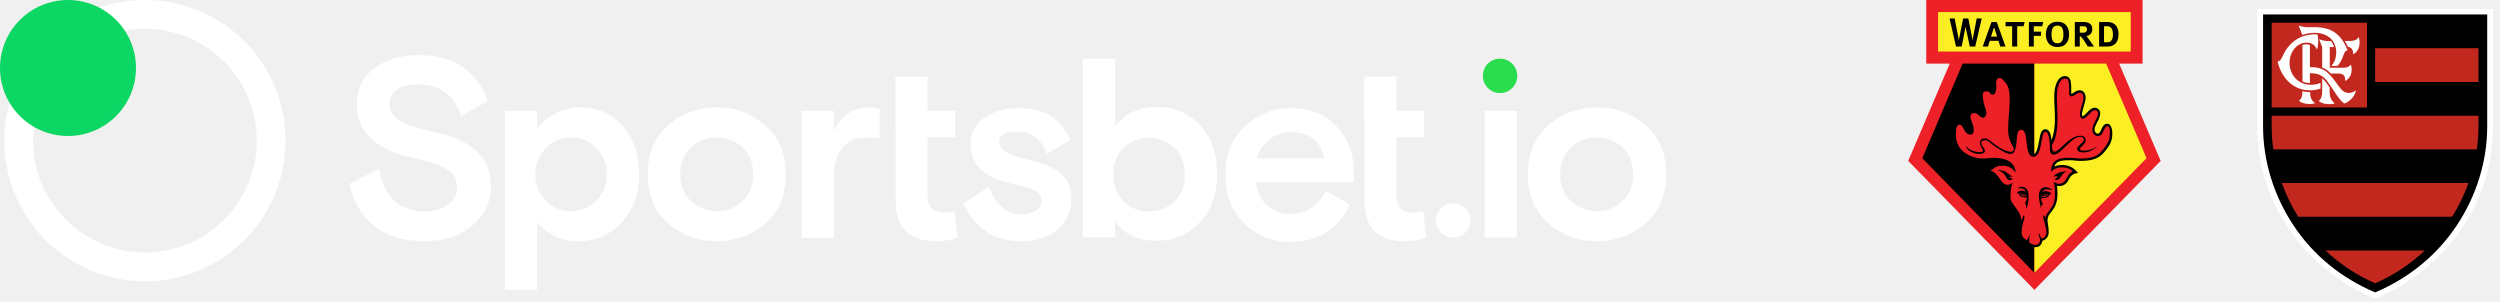
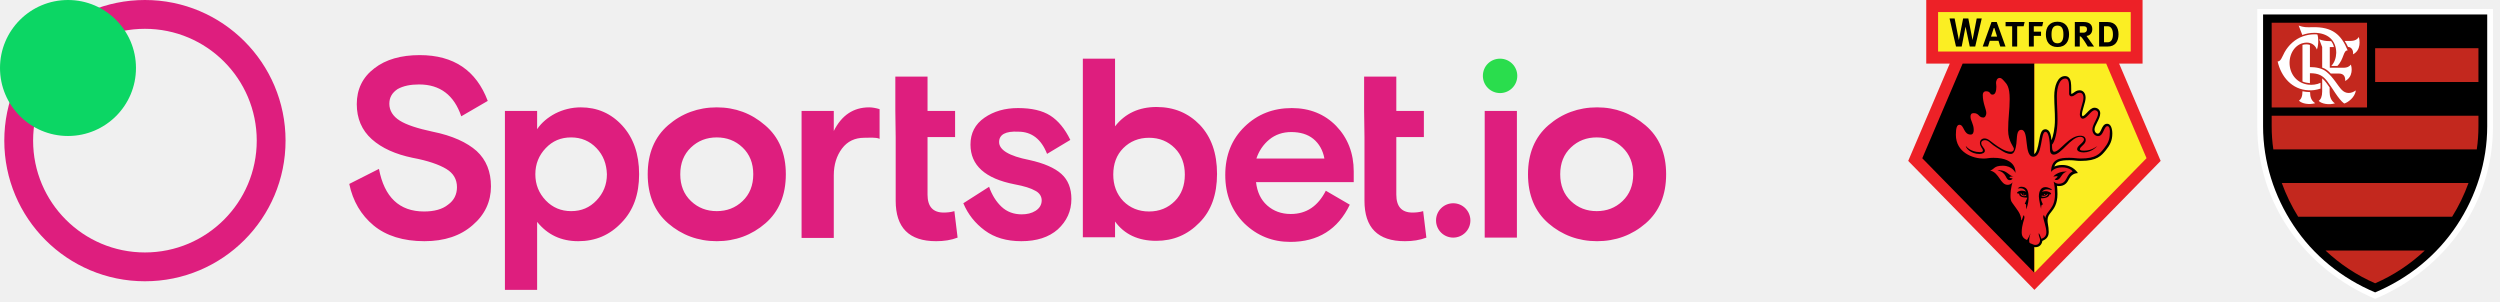
<svg xmlns="http://www.w3.org/2000/svg" width="414" height="50" viewBox="0 0 414 50" fill="none">
  <path d="M393.324 47.488C382.742 42.882 375.642 32.52 375.642 20.952V3.325H410.978V20.952C410.978 32.52 403.878 42.882 393.324 47.488ZM412.842 20.952V1.489H373.806V20.952C373.806 33.699 381.673 44.554 393.324 49.489C404.947 44.582 412.842 33.726 412.842 20.952Z" fill="white" />
  <path fill-rule="evenodd" clip-rule="evenodd" d="M393.324 48.42C398.834 46.09 403.549 42.306 406.866 37.29C410.045 32.493 411.882 26.791 411.882 20.924V2.393H393.324H374.765V20.924C374.765 26.791 376.602 32.493 379.782 37.29C383.099 42.334 387.814 46.09 393.324 48.42Z" fill="black" />
  <path fill-rule="evenodd" clip-rule="evenodd" d="M410.155 24.735H376.465C376.273 23.474 376.19 22.186 376.19 20.897V19.17H410.429V20.897C410.429 22.186 410.347 23.474 410.155 24.735ZM380.577 35.892H406.071C407.167 34.138 408.072 32.273 408.785 30.3H377.863C378.575 32.246 379.48 34.138 380.577 35.892ZM393.324 46.912C390.281 45.596 387.485 43.732 385.1 41.484H393.324H401.547C399.163 43.732 396.366 45.596 393.324 46.912ZM393.324 13.578H410.429V7.986H393.324V13.578ZM376.19 17.799H391.98V3.764H376.19V17.799Z" fill="#C3281E" />
  <path fill-rule="evenodd" clip-rule="evenodd" d="M381.289 15.113C381.289 15.99 381.07 16.401 380.714 16.675C381.18 17.169 382.413 17.388 383.4 17.087C382.742 16.675 382.55 16.045 382.55 15.25C382.112 15.25 381.701 15.195 381.289 15.113ZM385.785 15.277V14.482C385.429 13.962 385.018 13.358 384.552 12.975V15.168C384.552 15.963 384.332 16.456 383.976 16.703C384.442 17.196 385.675 17.416 386.662 17.114C386.004 16.675 385.785 15.935 385.785 15.277ZM389.65 9C391.048 8.315 390.774 6.56 390.61 6.121C390.39 6.533 389.952 6.779 389.184 6.779H388.28C388.472 7.081 388.663 7.41 388.828 7.766C389.541 7.794 389.76 8.561 389.65 9ZM387.348 12.18C388.115 12.18 388.417 12.701 388.362 13.413C389.705 12.701 389.486 11.138 389.294 10.699C389.075 10.974 388.773 11.22 388.033 11.22H385.813V7.794H386.498C386.416 7.41 386.251 7.081 386.032 6.807H385.73C385.155 6.807 384.634 6.725 384.058 6.505L384.552 7.794V11.193C385.155 11.385 385.566 11.741 385.977 12.18H387.348ZM386.059 10.919H387.074C388.197 9.767 388.006 8.342 388.773 8.342C387.704 5.71 386.224 4.422 382.934 4.504C381.947 4.532 381.454 4.532 380.659 4.23L381.262 5.793C381.838 5.573 382.55 5.436 383.263 5.436C385.401 5.436 386.882 6.615 386.882 8.753C386.854 9.575 386.607 10.343 386.059 10.919ZM379.151 10.398C379.151 12.262 380.357 13.77 382.221 14.016C382.907 14.099 383.647 14.016 384.277 13.715V14.674C383.592 14.894 382.934 15.003 382.276 14.948C379.562 14.839 377.753 12.728 377.177 10.179C377.698 10.179 377.89 9.466 378.329 8.643C378.987 7.465 380.083 6.45 381.372 6.012C381.92 5.82 382.578 5.683 383.263 5.683C383.428 5.683 383.592 5.683 383.757 5.71C383.976 6.286 383.948 7.602 383.674 8.205C383.373 7.41 382.715 7.054 382.002 7.054C380.248 7.081 379.151 8.698 379.151 10.398ZM382.523 7.437V11.111C383.428 11.111 384.497 11.248 385.292 11.906C386.443 12.865 387.074 14.099 387.731 14.811C388.444 15.606 389.349 15.524 390.116 14.976C390.007 16.127 388.773 17.004 388.197 17.142C387.238 16.456 386.196 14.482 385.401 13.468C384.661 12.509 383.976 12.125 382.523 12.125V13.77C382.084 13.742 381.673 13.66 381.289 13.495V7.437C381.701 7.328 382.112 7.3 382.523 7.437Z" fill="white" />
  <path fill-rule="evenodd" clip-rule="evenodd" d="M336.898 48L357.806 26.647L350.929 10.535H354.809V0H318.987V10.535H322.877L316 26.647L336.898 48Z" fill="#ED2127" />
  <path fill-rule="evenodd" clip-rule="evenodd" d="M320.947 2.002C320.947 4.015 320.947 6.52 320.947 8.533C321.912 8.533 351.884 8.533 352.849 8.533C352.849 6.52 352.849 4.015 352.849 2.002C349.554 2.002 324.252 2.002 320.947 2.002Z" fill="#FBEE23" />
  <path fill-rule="evenodd" clip-rule="evenodd" d="M336.898 10.535H325.012C323.185 14.802 319.028 24.55 318.33 26.207C319.931 27.842 334.599 42.832 336.898 45.18V10.535V10.535Z" fill="black" />
  <path fill-rule="evenodd" clip-rule="evenodd" d="M348.784 10.535H336.898V45.17C339.197 42.822 353.865 27.842 355.466 26.196C354.768 24.55 350.611 14.802 348.784 10.535Z" fill="#FBEE23" />
  <path fill-rule="evenodd" clip-rule="evenodd" d="M325.495 4.413L326.193 7.705H327.096L328.174 3.061H327.342L326.654 6.635L325.956 3.061H325.094L324.386 6.635L323.688 3.061H322.846L323.914 7.705H324.858L325.495 4.413Z" fill="black" />
  <path fill-rule="evenodd" clip-rule="evenodd" d="M329.713 6.059L330.216 4.476L330.719 6.059H329.713ZM331.242 7.705H332.115L330.657 3.648H329.795L328.338 7.705H329.21L329.508 6.761H330.955L331.242 7.705Z" fill="black" />
  <path fill-rule="evenodd" clip-rule="evenodd" d="M332.125 3.648V4.35H333.213V7.705H334.045V4.35H335.112L335.276 3.648H332.125Z" fill="black" />
  <path fill-rule="evenodd" clip-rule="evenodd" d="M335.985 3.648V7.705H336.796V5.944H337.996V5.241H336.796V4.35H338.191L338.356 3.648H335.985Z" fill="black" />
  <path fill-rule="evenodd" clip-rule="evenodd" d="M340.716 7.17C339.926 7.17 339.731 6.51 339.731 5.703C339.731 4.895 339.926 4.235 340.716 4.235C341.507 4.235 341.702 4.895 341.702 5.703C341.702 6.51 341.507 7.17 340.716 7.17ZM340.716 3.596C339.362 3.596 338.797 4.539 338.797 5.692C338.797 6.856 339.362 7.789 340.716 7.789C342.071 7.789 342.636 6.845 342.636 5.692C342.636 4.539 342.071 3.596 340.716 3.596Z" fill="black" />
  <path fill-rule="evenodd" clip-rule="evenodd" d="M345.038 5.409H344.412V4.35H345.038C345.263 4.35 345.602 4.382 345.602 4.843C345.602 5.304 345.263 5.409 345.038 5.409ZM345.551 5.986V5.944C345.818 5.944 346.485 5.682 346.485 4.822C346.485 3.952 345.838 3.648 345.099 3.648H343.59V7.705H344.412V6.017H344.483C344.761 6.017 345.736 7.705 345.736 7.705H346.772L345.551 5.986Z" fill="black" />
  <path fill-rule="evenodd" clip-rule="evenodd" d="M349.051 7.002H348.425V4.35H349.051C349.595 4.35 349.903 4.885 349.903 5.682C349.913 6.489 349.595 7.002 349.051 7.002ZM349.031 3.648H347.614V7.705H349.031C350.293 7.705 350.827 6.835 350.827 5.682C350.827 4.528 350.293 3.648 349.031 3.648Z" fill="black" />
  <path fill-rule="evenodd" clip-rule="evenodd" d="M330.175 13.732C330.175 13.858 330.185 13.931 330.195 14.005C330.206 14.078 330.216 14.162 330.216 14.351C330.216 14.969 330.072 15.263 329.98 15.263C329.959 15.263 329.949 15.263 329.939 15.263C329.929 15.252 329.908 15.221 329.888 15.2C329.723 14.959 329.498 14.707 328.892 14.707C328.327 14.707 327.958 15.116 327.958 15.713C327.958 16.605 328.173 17.317 328.358 17.894C328.461 18.229 328.553 18.523 328.553 18.712C328.553 18.869 328.481 19.015 328.44 19.047C328.225 19.047 328.143 18.974 327.989 18.816C327.783 18.607 327.496 18.313 326.849 18.313C326.572 18.313 325.936 18.407 325.936 19.299C325.936 19.686 326.069 20.022 326.192 20.336C326.326 20.672 326.47 21.028 326.47 21.489C326.47 21.531 326.47 21.856 326.367 21.856C325.956 21.856 325.802 21.594 325.556 21.133C325.351 20.735 325.094 20.232 324.489 20.232C323.503 20.232 323.503 21.73 323.503 22.297C323.503 25.483 326.459 26.636 328.451 26.636C328.83 26.636 329.046 26.605 329.261 26.573C329.477 26.542 329.693 26.511 330.103 26.511C331.314 26.511 332.228 26.752 332.772 27.223C332.464 27.108 332.105 27.024 331.674 27.024C330.637 27.024 330.247 27.276 329.888 27.58C329.754 27.695 329.651 27.779 329.467 27.831L327.989 28.261L329.487 28.607C330.113 28.754 330.462 29.257 330.822 29.781C331.212 30.347 331.653 30.987 332.464 30.987C332.536 30.987 332.608 30.976 332.679 30.966C332.608 31.354 332.556 31.857 332.556 32.433C332.556 33.261 332.751 33.586 333.018 33.922L333.141 34.09C333.254 34.268 333.377 34.435 333.501 34.593C333.932 35.169 334.332 35.714 334.332 36.469C334.332 36.867 334.353 37.192 334.373 37.496C334.394 37.811 334.404 38.104 334.404 38.471C334.404 39.572 335.153 39.918 335.553 40.107C335.595 40.128 335.646 40.148 335.677 40.169C335.759 40.547 336.118 40.673 336.344 40.746L336.426 40.778L336.508 40.809C336.621 40.861 336.785 40.935 337.073 40.935C337.822 40.935 338.15 40.369 338.212 39.897C338.222 39.886 338.243 39.886 338.253 39.876C338.581 39.729 339.269 39.415 339.269 38.429C339.269 37.916 339.208 37.528 339.146 37.182C339.105 36.93 339.074 36.71 339.074 36.49C339.074 35.861 339.32 35.547 339.669 35.117C340.131 34.53 340.716 33.796 340.716 32.15C340.716 31.563 340.686 31.123 340.645 30.777C340.737 30.798 340.84 30.819 340.932 30.819C341.999 30.819 342.369 30.159 342.636 29.624C343.139 28.607 344.104 28.67 344.104 28.67C344.104 28.67 343.334 27.318 341.507 27.318C340.952 27.318 340.521 27.433 340.193 27.58C340.347 27.14 340.593 26.94 340.809 26.825C341.312 26.552 342.061 26.532 342.728 26.532C343.139 26.532 343.426 26.563 343.703 26.595C343.97 26.626 344.237 26.647 344.586 26.647C347.286 26.647 347.994 25.777 348.743 24.854C349.379 24.068 349.8 23.313 349.8 22.129C349.8 21.343 349.574 20.494 348.948 20.494C348.404 20.494 348.168 21.018 347.984 21.427C347.758 21.919 347.624 22.129 347.398 22.129C347.101 22.129 346.854 21.825 346.854 21.448C346.854 21.102 347.08 20.661 347.296 20.242C347.542 19.76 347.799 19.257 347.799 18.764C347.799 18.481 347.686 18.24 347.481 18.062C347.306 17.915 347.091 17.841 346.854 17.841C346.372 17.841 345.992 18.25 345.623 18.638C345.387 18.89 345.068 19.225 344.873 19.246C344.832 19.215 344.771 19.068 344.771 18.963C344.771 18.617 344.925 18.114 345.068 17.621C345.222 17.097 345.376 16.594 345.376 16.196C345.376 15.336 344.884 14.948 344.391 14.948C343.95 14.948 343.662 15.158 343.426 15.336C343.252 15.462 343.139 15.535 343.005 15.546C343.005 15.535 342.995 15.535 342.995 15.525C342.995 15.504 342.995 15.116 342.995 15.116C342.995 14.99 342.995 14.864 342.995 14.749C342.995 13.837 342.954 13.219 342.615 12.862C342.451 12.684 342.225 12.6 341.958 12.6C340.737 12.6 340.183 14.256 340.183 15.892C340.183 16.646 340.213 17.317 340.244 17.967C340.275 18.586 340.296 19.173 340.296 19.802C340.296 21.322 339.988 22.569 339.731 23.219C339.649 22.496 339.515 21.406 338.694 21.406C338.007 21.406 337.853 22.297 337.668 23.334C337.504 24.267 337.278 25.536 336.703 25.536C336.231 25.536 336.087 24.655 335.964 23.492C335.831 22.36 335.687 21.07 334.702 21.07C333.624 21.07 333.562 22.496 333.511 23.429C333.501 23.544 333.501 23.691 333.49 23.817C333.223 23.292 332.916 22.391 332.916 21.552C332.916 20.504 332.977 19.676 333.049 18.879C333.111 18.114 333.172 17.328 333.172 16.363C333.172 14.246 332.659 13.669 332.197 13.166L332.166 13.135C331.858 12.799 331.571 12.474 331.119 12.474C330.514 12.485 330.175 13.114 330.175 13.732Z" fill="black" />
  <path fill-rule="evenodd" clip-rule="evenodd" d="M339.782 31.364L339.71 31.479C339.71 31.479 339.341 31.354 339.002 31.354C338.386 31.354 338.161 31.783 338.161 31.783C338.161 31.783 338.366 31.658 338.756 31.658C339.279 31.658 339.669 31.951 339.669 32.056C339.669 32.171 339.505 32.224 339.372 32.224C339.372 32.486 339.023 32.842 337.986 32.842C337.986 33.366 338.304 33.712 338.304 33.869C338.037 33.869 338.007 34.132 338.007 34.593C338.007 34.593 337.637 33.115 337.637 32.528C337.637 31.647 337.986 30.987 338.715 30.987C339.249 30.987 339.782 31.364 339.782 31.364ZM342.01 28.408C342.174 28.408 342.266 28.439 342.266 28.439C341.301 28.618 341.312 29.813 340.532 29.813C340.367 29.813 340.254 29.739 340.254 29.739C340.367 29.519 340.727 29.467 340.727 29.173C340.47 29.173 340.295 29.194 340.049 29.247C340.039 29.152 340.809 28.408 342.01 28.408ZM335.523 34.656V34.016C335.523 33.838 335.451 33.765 335.297 33.765L335.697 32.821V32.727C334.979 32.727 334.363 32.58 334.363 32.056H334.157C334.116 32.056 334.024 32.004 334.024 31.92C334.024 31.857 334.26 31.574 334.835 31.574C335.266 31.574 335.523 31.762 335.523 31.762C335.523 31.762 335.276 31.175 334.619 31.175C334.229 31.175 334.127 31.228 334.127 31.228C334.127 31.228 334.363 30.924 334.681 30.924C335.677 30.924 335.933 31.563 335.933 32.685C335.933 33.88 335.523 34.656 335.523 34.656ZM332.762 29.362C332.762 29.467 333.08 29.54 333.275 29.54C333.275 29.655 333.049 29.834 332.833 29.834C332.023 29.834 332.413 28.544 330.791 28.23C330.791 28.23 330.873 28.188 331.088 28.188C332.372 28.188 332.741 29.205 333.439 29.205C333.234 29.226 332.762 29.236 332.762 29.362ZM349 20.892C348.353 20.892 348.394 22.538 347.439 22.538C346.916 22.538 346.495 22.055 346.495 21.458C346.495 20.588 347.439 19.582 347.439 18.774C347.439 18.428 347.152 18.25 346.895 18.25C346.259 18.25 345.612 19.655 344.904 19.655C344.576 19.655 344.422 19.215 344.422 18.974C344.422 18.187 345.017 16.909 345.017 16.206C345.017 15.64 344.771 15.357 344.432 15.357C343.806 15.357 343.601 15.955 343.005 15.955C342.779 15.955 342.646 15.703 342.646 15.546C342.646 13.973 342.728 13.009 341.999 13.009C341.065 13.009 340.614 14.456 340.614 15.902C340.614 17.37 340.727 18.502 340.727 19.812C340.727 21.856 340.244 23.565 339.823 23.932C339.823 23.932 339.721 25.127 340.183 25.127C341.106 25.127 342.625 22.475 344.494 22.475C345.335 22.475 345.397 23.009 345.397 23.219C345.397 23.911 344.432 24.267 344.432 24.708C344.432 24.928 344.771 24.949 345.181 24.949C346.413 24.949 347.316 24.173 347.316 24.173C347.316 24.173 346.434 25.242 345.048 25.242C344.442 25.242 343.97 25.043 343.97 24.687C343.97 24.11 345.109 23.649 345.109 23.072C345.109 22.894 344.914 22.653 344.483 22.653C342.954 22.653 341.342 25.609 340.09 25.609C339.834 25.609 339.474 25.431 339.474 24.76C339.474 24.183 339.433 21.825 338.725 21.825C337.883 21.825 338.284 25.955 336.734 25.955C335.092 25.955 336.077 21.5 334.732 21.5C333.911 21.5 334.045 22.705 333.911 23.796C333.809 24.687 333.552 25.494 333.018 25.494C332.31 25.494 331.817 25.158 331.212 24.781C330.832 24.54 330.421 24.299 330.083 24.047C329.539 23.628 329.231 23.209 328.697 23.209C328.41 23.209 328.091 23.366 328.091 23.67C328.091 24.257 328.697 24.487 328.697 24.991C328.697 25.274 328.286 25.504 327.814 25.504C326.387 25.504 325.536 24.55 325.536 24.163C325.536 24.163 326.244 25.19 327.886 25.19C328.235 25.19 328.368 25.106 328.368 24.928C328.368 24.592 327.876 24.299 327.876 23.659C327.876 23.25 328.184 22.925 328.635 22.925C329.2 22.925 329.59 23.355 330.175 23.785C331.017 24.414 332.115 25.127 332.957 25.127C333.285 25.127 333.501 24.98 333.501 24.634C333.501 24.309 332.546 23.408 332.546 21.584C332.546 19.487 332.803 18.324 332.803 16.395C332.803 14.382 332.33 13.91 331.899 13.439C331.581 13.082 331.407 12.904 331.14 12.904C330.698 12.904 330.544 13.407 330.544 13.743C330.544 13.952 330.596 13.963 330.596 14.361C330.596 15.074 330.432 15.671 329.97 15.671C329.426 15.671 329.713 15.116 328.892 15.116C328.502 15.116 328.348 15.399 328.348 15.724C328.348 17.108 328.933 18.093 328.933 18.722C328.933 19.037 328.758 19.466 328.44 19.466C327.629 19.466 327.773 18.733 326.839 18.733C326.439 18.733 326.316 18.963 326.316 19.32C326.316 20.001 326.849 20.525 326.849 21.521C326.849 21.961 326.706 22.286 326.346 22.286C325.135 22.286 325.279 20.661 324.478 20.661C324.068 20.661 323.893 21.206 323.893 22.317C323.893 25.284 326.736 26.259 328.451 26.259C329.179 26.259 329.261 26.133 330.103 26.133C334.075 26.133 333.757 28.618 333.757 28.618C333.757 28.618 333.254 27.444 331.674 27.444C330.144 27.444 330.308 28.02 329.569 28.24C331.099 28.586 331.232 30.609 332.464 30.609C333.018 30.609 333.285 30.18 333.285 30.18C333.285 30.18 332.936 31.091 332.936 32.454C332.936 33.387 333.203 33.513 333.449 33.89C333.973 34.677 334.712 35.379 334.712 36.49C334.886 36.49 335.02 35.662 335.122 35.662C335.184 35.662 335.245 35.788 335.245 35.976C335.245 36.406 334.794 37.151 334.794 38.503C334.794 39.31 335.287 39.572 335.656 39.74C335.748 39.74 336.262 38.629 336.262 38.629C335.954 39.499 336.046 39.981 336.046 40.044C336.046 40.274 336.262 40.316 336.549 40.421C336.703 40.474 336.795 40.557 337.073 40.557C337.719 40.557 337.842 39.96 337.842 39.729C337.842 39.499 337.606 39.048 337.606 38.786C337.606 38.786 337.596 38.629 337.637 38.629C337.719 38.629 338.058 39.551 338.058 39.551C338.366 39.415 338.879 39.215 338.879 38.461C338.879 37.58 338.356 36.396 338.356 35.851C338.356 35.725 338.397 35.641 338.438 35.641C338.54 35.641 338.705 36.123 338.705 36.123C338.93 34.781 340.306 34.656 340.306 32.161C340.306 30.588 340.07 30.075 340.07 30.075C340.07 30.075 340.48 30.431 340.911 30.431C342.4 30.431 342.051 28.911 343.211 28.408C343.211 28.261 342.584 27.716 341.486 27.716C340.1 27.716 339.659 28.481 339.659 28.481C339.659 26.27 341.178 26.133 342.708 26.133C343.529 26.133 343.878 26.248 344.565 26.248C347.08 26.248 347.696 25.483 348.415 24.592C349.051 23.806 349.379 23.125 349.379 22.129C349.461 21.584 349.338 20.892 349 20.892Z" fill="#ED2127" />
  <path fill-rule="evenodd" clip-rule="evenodd" d="M338.13 32.381L338.068 32.507C338.068 32.507 338.191 32.591 338.448 32.591C338.971 32.591 339.197 32.161 339.146 32.108C339.094 32.056 338.869 32.433 338.468 32.433C338.232 32.444 338.13 32.381 338.13 32.381Z" fill="#ED2127" />
  <path fill-rule="evenodd" clip-rule="evenodd" d="M338.694 32.234C338.694 32.276 338.643 32.307 338.581 32.307C338.52 32.307 338.468 32.276 338.468 32.234C338.468 32.192 338.52 32.161 338.581 32.161C338.643 32.161 338.694 32.203 338.694 32.234Z" fill="#ED2127" />
  <path fill-rule="evenodd" clip-rule="evenodd" d="M334.722 32.045C334.773 32.087 334.886 32.37 335.163 32.37C335.369 32.37 335.399 32.287 335.461 32.255C335.523 32.213 335.594 32.287 335.553 32.349C335.512 32.412 335.441 32.486 335.174 32.486C334.835 32.486 334.63 32.203 334.609 32.129C334.568 32.004 334.609 31.962 334.722 32.045Z" fill="#ED2127" />
  <path fill-rule="evenodd" clip-rule="evenodd" d="M335.215 32.129C335.215 32.171 335.174 32.192 335.122 32.192C335.071 32.192 335.03 32.161 335.03 32.129C335.03 32.087 335.071 32.066 335.122 32.066C335.174 32.066 335.215 32.087 335.215 32.129Z" fill="#ED2127" />
-   <path fill-rule="evenodd" clip-rule="evenodd" d="M24 46.578C36.862 46.578 47.288 36.151 47.288 23.289C47.288 10.427 36.862 0 24 0C11.137 0 0.711 10.427 0.711 23.289C0.711 36.151 11.137 46.578 24 46.578ZM24 41.806C34.227 41.806 42.517 33.516 42.517 23.289C42.517 13.062 34.227 4.772 24 4.772C13.773 4.772 5.483 13.062 5.483 23.289C5.483 33.516 13.773 41.806 24 41.806Z" fill="white" />
+   <path fill-rule="evenodd" clip-rule="evenodd" d="M24 46.578C36.862 46.578 47.288 36.151 47.288 23.289C47.288 10.427 36.862 0 24 0C11.137 0 0.711 10.427 0.711 23.289C0.711 36.151 11.137 46.578 24 46.578ZM24 41.806C34.227 41.806 42.517 33.516 42.517 23.289C42.517 13.062 34.227 4.772 24 4.772C13.773 4.772 5.483 13.062 5.483 23.289C5.483 33.516 13.773 41.806 24 41.806Z" fill="#DE1E7E" />
  <path d="M11.259 22.519C17.478 22.519 22.518 17.478 22.518 11.26C22.518 5.041 17.478 0 11.259 0C5.041 0 0 5.041 0 11.26C0 17.478 5.041 22.519 11.259 22.519Z" fill="#0CD664" />
-   <path d="M64.474 17.185C64.474 18.311 65.067 19.259 66.193 19.97C67.319 20.681 69.156 21.274 71.645 21.807C74.904 22.459 77.334 23.585 78.934 25.007C80.534 26.489 81.304 28.444 81.304 30.874C81.304 33.363 80.297 35.556 78.282 37.274C76.267 39.052 73.6 39.941 70.282 39.941C66.786 39.941 63.941 39.052 61.867 37.333C59.793 35.615 58.43 33.304 57.837 30.459L62.756 27.97C63.645 32.652 66.134 35.022 70.223 35.022C71.882 35.022 73.245 34.667 74.193 33.896C75.2 33.185 75.674 32.178 75.674 30.993C75.674 29.689 75.082 28.681 73.897 27.97C72.712 27.259 70.874 26.607 68.326 26.133C65.482 25.541 63.23 24.533 61.571 23.052C59.911 21.57 59.082 19.615 59.082 17.244C59.082 14.815 60.03 12.8 61.986 11.319C63.882 9.837 66.43 9.126 69.511 9.126C75.141 9.126 78.874 11.674 80.771 16.711L76.385 19.259C75.2 15.763 72.889 13.985 69.393 13.985C67.971 13.985 66.785 14.222 65.837 14.755C64.948 15.348 64.474 16.119 64.474 17.185ZM83.615 48V18.37H88.948V21.393C89.66 20.326 90.726 19.437 91.971 18.785C93.274 18.133 94.697 17.778 96.178 17.778C98.904 17.778 101.215 18.785 103.052 20.8C104.889 22.815 105.837 25.482 105.837 28.859C105.837 32.178 104.889 34.844 102.934 36.859C100.978 38.933 98.608 39.941 95.763 39.941C92.919 39.941 90.667 38.874 88.948 36.741V48H83.615ZM98.785 24.533C97.66 23.348 96.237 22.756 94.578 22.756C92.86 22.756 91.497 23.348 90.371 24.533C89.245 25.718 88.652 27.141 88.652 28.859C88.652 30.578 89.245 32 90.371 33.185C91.497 34.37 92.919 34.963 94.578 34.963C96.297 34.963 97.66 34.37 98.785 33.185C99.912 32 100.504 30.578 100.504 28.859C100.445 27.141 99.912 25.718 98.785 24.533ZM126.697 20.741C129.008 22.696 130.134 25.422 130.134 28.859C130.134 32.296 129.008 35.022 126.756 36.978C124.504 38.933 121.778 39.941 118.697 39.941C115.615 39.941 112.889 38.933 110.637 36.978C108.386 35.022 107.26 32.296 107.26 28.859C107.26 25.422 108.386 22.696 110.637 20.741C112.889 18.785 115.615 17.778 118.697 17.778C121.778 17.778 124.445 18.785 126.697 20.741ZM114.43 33.304C115.615 34.43 117.037 34.963 118.697 34.963C120.356 34.963 121.778 34.43 122.963 33.304C124.149 32.178 124.741 30.696 124.741 28.859C124.741 27.022 124.149 25.541 122.963 24.415C121.778 23.289 120.356 22.756 118.697 22.756C117.037 22.756 115.615 23.289 114.43 24.415C113.245 25.541 112.652 27.022 112.652 28.859C112.652 30.696 113.245 32.178 114.43 33.304ZM145.66 18.074V22.993C145.126 22.696 143.704 22.815 143.111 22.815C141.571 22.815 140.326 23.407 139.437 24.593C138.549 25.778 138.074 27.259 138.074 29.037V39.407H132.741V18.37H138.074V21.689C139.378 19.081 141.334 17.778 143.941 17.778C144.474 17.778 145.067 17.896 145.66 18.074ZM148.267 18.37V12.681H153.6V18.37H158.163V22.696H153.6V32.237C153.6 34.193 154.489 35.2 156.267 35.2C156.86 35.2 157.452 35.141 158.045 34.963L158.578 39.348C157.511 39.763 156.326 39.941 155.023 39.941C150.519 39.941 148.326 37.689 148.326 33.244V22.696L148.267 18.37ZM165.452 23.526C165.452 24.83 167.111 25.837 170.43 26.489C172.86 27.022 174.637 27.793 175.763 28.8C176.889 29.807 177.423 31.23 177.423 32.948C177.423 34.963 176.652 36.622 175.171 37.985C173.689 39.289 171.674 39.941 169.126 39.941C166.697 39.941 164.682 39.348 163.082 38.163C161.482 36.978 160.297 35.496 159.526 33.659L163.793 30.933C164.267 32.296 164.978 33.422 165.867 34.252C166.756 35.081 167.882 35.496 169.186 35.496C170.074 35.496 170.845 35.319 171.497 34.904C172.149 34.489 172.504 33.896 172.504 33.185C172.504 32.533 172.148 31.941 171.437 31.585C170.726 31.17 169.6 30.815 168 30.518C163.141 29.57 160.711 27.378 160.711 23.941C160.711 22.044 161.482 20.563 163.023 19.496C164.563 18.43 166.4 17.896 168.593 17.896C170.845 17.896 172.623 18.311 173.926 19.141C175.23 19.97 176.356 21.333 177.245 23.17L173.393 25.482C172.445 23.052 170.845 21.807 168.652 21.807C166.519 21.689 165.452 22.282 165.452 23.526ZM179.319 39.348V9.719H184.652V20.919C186.311 18.785 188.623 17.718 191.526 17.718C194.43 17.718 196.8 18.726 198.697 20.681C200.593 22.696 201.541 25.363 201.541 28.8C201.541 32.178 200.593 34.904 198.637 36.859C196.682 38.874 194.311 39.882 191.467 39.882C188.504 39.882 186.193 38.815 184.652 36.681V39.289H179.319V39.348ZM186.015 33.304C187.141 34.43 188.563 35.022 190.282 35.022C192 35.022 193.423 34.43 194.548 33.304C195.674 32.178 196.208 30.696 196.208 28.919C196.208 27.141 195.674 25.659 194.548 24.533C193.423 23.407 192 22.815 190.282 22.815C188.563 22.815 187.141 23.407 186.015 24.533C184.889 25.659 184.356 27.141 184.356 28.919C184.356 30.637 184.889 32.118 186.015 33.304ZM224.178 30.163H208C208.178 31.763 208.771 33.067 209.837 34.015C210.904 34.963 212.208 35.437 213.749 35.437C216.356 35.437 218.252 34.133 219.556 31.585L223.526 33.896C221.571 37.985 218.252 40.059 213.689 40.059C210.726 40.059 208.178 39.052 206.045 36.978C203.971 34.904 202.904 32.237 202.904 28.978C202.904 25.718 203.971 23.052 206.104 20.978C208.237 18.904 210.845 17.896 213.926 17.896C216.889 17.896 219.378 18.904 221.274 20.859C223.171 22.815 224.178 25.363 224.178 28.385V30.163ZM213.808 21.867C212.445 21.867 211.2 22.282 210.193 23.111C209.186 23.941 208.474 25.007 208.06 26.252H219.319C219.082 24.889 218.43 23.763 217.482 22.993C216.534 22.222 215.289 21.867 213.808 21.867ZM225.897 18.37V12.681H231.23V18.37H235.793V22.696H231.23V32.237C231.23 34.193 232.119 35.2 233.897 35.2C234.489 35.2 235.082 35.141 235.674 34.963L236.208 39.348C235.141 39.763 233.956 39.941 232.652 39.941C228.149 39.941 225.956 37.689 225.956 33.244V22.696L225.897 18.37ZM240.652 39.348C242.193 39.348 243.497 38.104 243.497 36.504C243.497 34.963 242.252 33.659 240.652 33.659C239.111 33.659 237.808 34.904 237.808 36.504C237.808 38.104 239.111 39.348 240.652 39.348ZM245.867 39.348V18.37H251.2V39.348H245.867ZM272.474 20.741C274.786 22.696 275.911 25.422 275.911 28.859C275.911 32.296 274.786 35.022 272.534 36.978C270.282 38.933 267.556 39.941 264.474 39.941C261.393 39.941 258.667 38.933 256.415 36.978C254.163 35.022 253.037 32.296 253.037 28.859C253.037 25.422 254.163 22.696 256.415 20.741C258.667 18.785 261.393 17.778 264.474 17.778C267.556 17.778 270.163 18.785 272.474 20.741ZM260.148 33.304C261.334 34.43 262.756 34.963 264.415 34.963C266.074 34.963 267.497 34.43 268.682 33.304C269.867 32.178 270.46 30.696 270.46 28.859C270.46 27.022 269.867 25.541 268.682 24.415C267.497 23.289 266.074 22.756 264.415 22.756C262.756 22.756 261.334 23.289 260.148 24.415C258.963 25.541 258.371 27.022 258.371 28.859C258.371 30.696 258.963 32.178 260.148 33.304Z" fill="white" />
+   <path d="M64.474 17.185C64.474 18.311 65.067 19.259 66.193 19.97C67.319 20.681 69.156 21.274 71.645 21.807C74.904 22.459 77.334 23.585 78.934 25.007C80.534 26.489 81.304 28.444 81.304 30.874C81.304 33.363 80.297 35.556 78.282 37.274C76.267 39.052 73.6 39.941 70.282 39.941C66.786 39.941 63.941 39.052 61.867 37.333C59.793 35.615 58.43 33.304 57.837 30.459L62.756 27.97C63.645 32.652 66.134 35.022 70.223 35.022C71.882 35.022 73.245 34.667 74.193 33.896C75.2 33.185 75.674 32.178 75.674 30.993C75.674 29.689 75.082 28.681 73.897 27.97C72.712 27.259 70.874 26.607 68.326 26.133C65.482 25.541 63.23 24.533 61.571 23.052C59.911 21.57 59.082 19.615 59.082 17.244C59.082 14.815 60.03 12.8 61.986 11.319C63.882 9.837 66.43 9.126 69.511 9.126C75.141 9.126 78.874 11.674 80.771 16.711L76.385 19.259C75.2 15.763 72.889 13.985 69.393 13.985C67.971 13.985 66.785 14.222 65.837 14.755C64.948 15.348 64.474 16.119 64.474 17.185ZM83.615 48V18.37H88.948V21.393C89.66 20.326 90.726 19.437 91.971 18.785C93.274 18.133 94.697 17.778 96.178 17.778C98.904 17.778 101.215 18.785 103.052 20.8C104.889 22.815 105.837 25.482 105.837 28.859C105.837 32.178 104.889 34.844 102.934 36.859C100.978 38.933 98.608 39.941 95.763 39.941C92.919 39.941 90.667 38.874 88.948 36.741V48H83.615ZM98.785 24.533C97.66 23.348 96.237 22.756 94.578 22.756C92.86 22.756 91.497 23.348 90.371 24.533C89.245 25.718 88.652 27.141 88.652 28.859C88.652 30.578 89.245 32 90.371 33.185C91.497 34.37 92.919 34.963 94.578 34.963C96.297 34.963 97.66 34.37 98.785 33.185C99.912 32 100.504 30.578 100.504 28.859C100.445 27.141 99.912 25.718 98.785 24.533ZM126.697 20.741C129.008 22.696 130.134 25.422 130.134 28.859C130.134 32.296 129.008 35.022 126.756 36.978C124.504 38.933 121.778 39.941 118.697 39.941C115.615 39.941 112.889 38.933 110.637 36.978C108.386 35.022 107.26 32.296 107.26 28.859C107.26 25.422 108.386 22.696 110.637 20.741C112.889 18.785 115.615 17.778 118.697 17.778C121.778 17.778 124.445 18.785 126.697 20.741ZM114.43 33.304C115.615 34.43 117.037 34.963 118.697 34.963C120.356 34.963 121.778 34.43 122.963 33.304C124.149 32.178 124.741 30.696 124.741 28.859C124.741 27.022 124.149 25.541 122.963 24.415C121.778 23.289 120.356 22.756 118.697 22.756C117.037 22.756 115.615 23.289 114.43 24.415C113.245 25.541 112.652 27.022 112.652 28.859C112.652 30.696 113.245 32.178 114.43 33.304ZM145.66 18.074V22.993C145.126 22.696 143.704 22.815 143.111 22.815C141.571 22.815 140.326 23.407 139.437 24.593C138.549 25.778 138.074 27.259 138.074 29.037V39.407H132.741V18.37H138.074V21.689C139.378 19.081 141.334 17.778 143.941 17.778C144.474 17.778 145.067 17.896 145.66 18.074ZM148.267 18.37V12.681H153.6V18.37H158.163V22.696H153.6V32.237C153.6 34.193 154.489 35.2 156.267 35.2C156.86 35.2 157.452 35.141 158.045 34.963L158.578 39.348C157.511 39.763 156.326 39.941 155.023 39.941C150.519 39.941 148.326 37.689 148.326 33.244V22.696L148.267 18.37ZM165.452 23.526C165.452 24.83 167.111 25.837 170.43 26.489C172.86 27.022 174.637 27.793 175.763 28.8C176.889 29.807 177.423 31.23 177.423 32.948C177.423 34.963 176.652 36.622 175.171 37.985C173.689 39.289 171.674 39.941 169.126 39.941C166.697 39.941 164.682 39.348 163.082 38.163C161.482 36.978 160.297 35.496 159.526 33.659L163.793 30.933C164.267 32.296 164.978 33.422 165.867 34.252C166.756 35.081 167.882 35.496 169.186 35.496C170.074 35.496 170.845 35.319 171.497 34.904C172.149 34.489 172.504 33.896 172.504 33.185C172.504 32.533 172.148 31.941 171.437 31.585C170.726 31.17 169.6 30.815 168 30.518C163.141 29.57 160.711 27.378 160.711 23.941C160.711 22.044 161.482 20.563 163.023 19.496C164.563 18.43 166.4 17.896 168.593 17.896C170.845 17.896 172.623 18.311 173.926 19.141C175.23 19.97 176.356 21.333 177.245 23.17L173.393 25.482C172.445 23.052 170.845 21.807 168.652 21.807C166.519 21.689 165.452 22.282 165.452 23.526ZM179.319 39.348V9.719H184.652V20.919C186.311 18.785 188.623 17.718 191.526 17.718C194.43 17.718 196.8 18.726 198.697 20.681C200.593 22.696 201.541 25.363 201.541 28.8C201.541 32.178 200.593 34.904 198.637 36.859C196.682 38.874 194.311 39.882 191.467 39.882C188.504 39.882 186.193 38.815 184.652 36.681V39.289H179.319V39.348ZM186.015 33.304C187.141 34.43 188.563 35.022 190.282 35.022C192 35.022 193.423 34.43 194.548 33.304C195.674 32.178 196.208 30.696 196.208 28.919C196.208 27.141 195.674 25.659 194.548 24.533C193.423 23.407 192 22.815 190.282 22.815C188.563 22.815 187.141 23.407 186.015 24.533C184.889 25.659 184.356 27.141 184.356 28.919C184.356 30.637 184.889 32.118 186.015 33.304ZM224.178 30.163H208C208.178 31.763 208.771 33.067 209.837 34.015C210.904 34.963 212.208 35.437 213.749 35.437C216.356 35.437 218.252 34.133 219.556 31.585L223.526 33.896C221.571 37.985 218.252 40.059 213.689 40.059C210.726 40.059 208.178 39.052 206.045 36.978C203.971 34.904 202.904 32.237 202.904 28.978C202.904 25.718 203.971 23.052 206.104 20.978C208.237 18.904 210.845 17.896 213.926 17.896C216.889 17.896 219.378 18.904 221.274 20.859C223.171 22.815 224.178 25.363 224.178 28.385V30.163ZM213.808 21.867C212.445 21.867 211.2 22.282 210.193 23.111C209.186 23.941 208.474 25.007 208.06 26.252H219.319C219.082 24.889 218.43 23.763 217.482 22.993C216.534 22.222 215.289 21.867 213.808 21.867ZM225.897 18.37V12.681H231.23V18.37H235.793V22.696H231.23V32.237C231.23 34.193 232.119 35.2 233.897 35.2C234.489 35.2 235.082 35.141 235.674 34.963L236.208 39.348C235.141 39.763 233.956 39.941 232.652 39.941C228.149 39.941 225.956 37.689 225.956 33.244V22.696L225.897 18.37ZM240.652 39.348C242.193 39.348 243.497 38.104 243.497 36.504C243.497 34.963 242.252 33.659 240.652 33.659C239.111 33.659 237.808 34.904 237.808 36.504C237.808 38.104 239.111 39.348 240.652 39.348ZM245.867 39.348V18.37H251.2V39.348H245.867ZM272.474 20.741C274.786 22.696 275.911 25.422 275.911 28.859C275.911 32.296 274.786 35.022 272.534 36.978C270.282 38.933 267.556 39.941 264.474 39.941C261.393 39.941 258.667 38.933 256.415 36.978C254.163 35.022 253.037 32.296 253.037 28.859C253.037 25.422 254.163 22.696 256.415 20.741C258.667 18.785 261.393 17.778 264.474 17.778C267.556 17.778 270.163 18.785 272.474 20.741ZM260.148 33.304C261.334 34.43 262.756 34.963 264.415 34.963C266.074 34.963 267.497 34.43 268.682 33.304C269.867 32.178 270.46 30.696 270.46 28.859C270.46 27.022 269.867 25.541 268.682 24.415C267.497 23.289 266.074 22.756 264.415 22.756C262.756 22.756 261.334 23.289 260.148 24.415C258.963 25.541 258.371 27.022 258.371 28.859C258.371 30.696 258.963 32.178 260.148 33.304Z" fill="#DE1E7E" />
  <path d="M245.565 12.564C245.565 14.166 246.871 15.413 248.414 15.413C249.957 15.413 251.262 14.166 251.262 12.564C251.262 10.962 249.957 9.716 248.414 9.716C246.812 9.716 245.565 10.962 245.565 12.564Z" fill="#2ADD4D" />
</svg>
